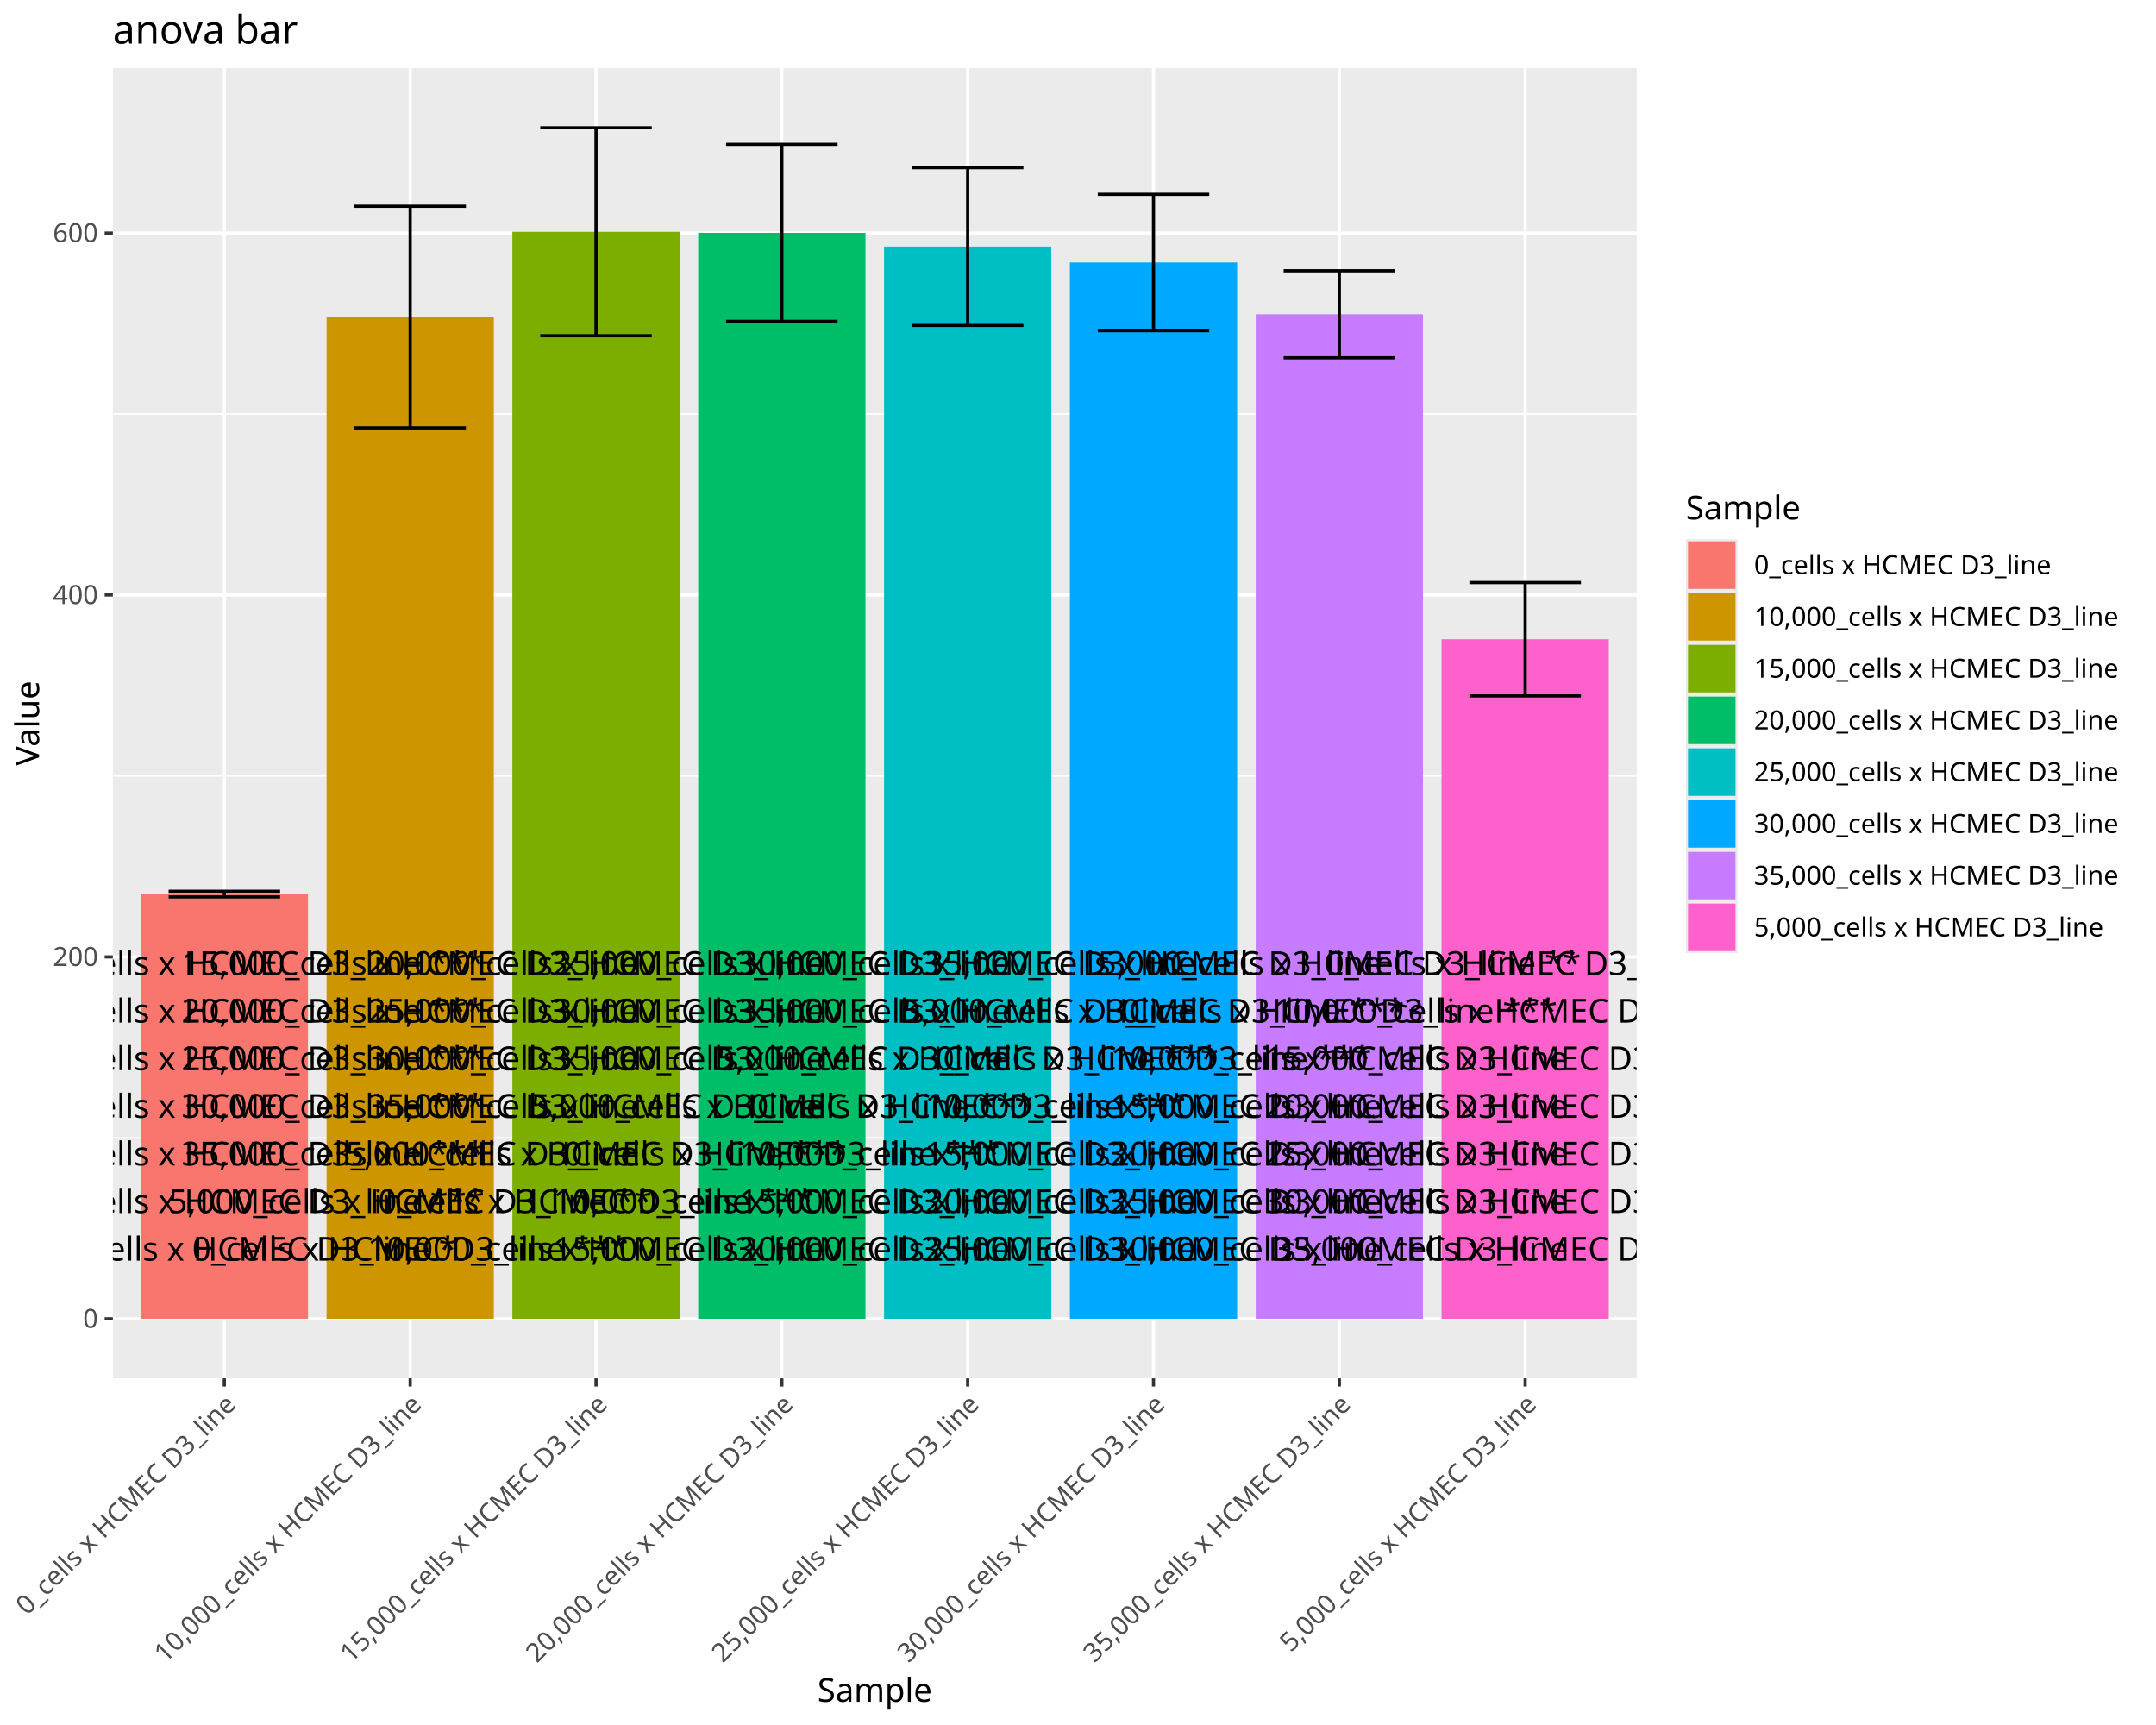
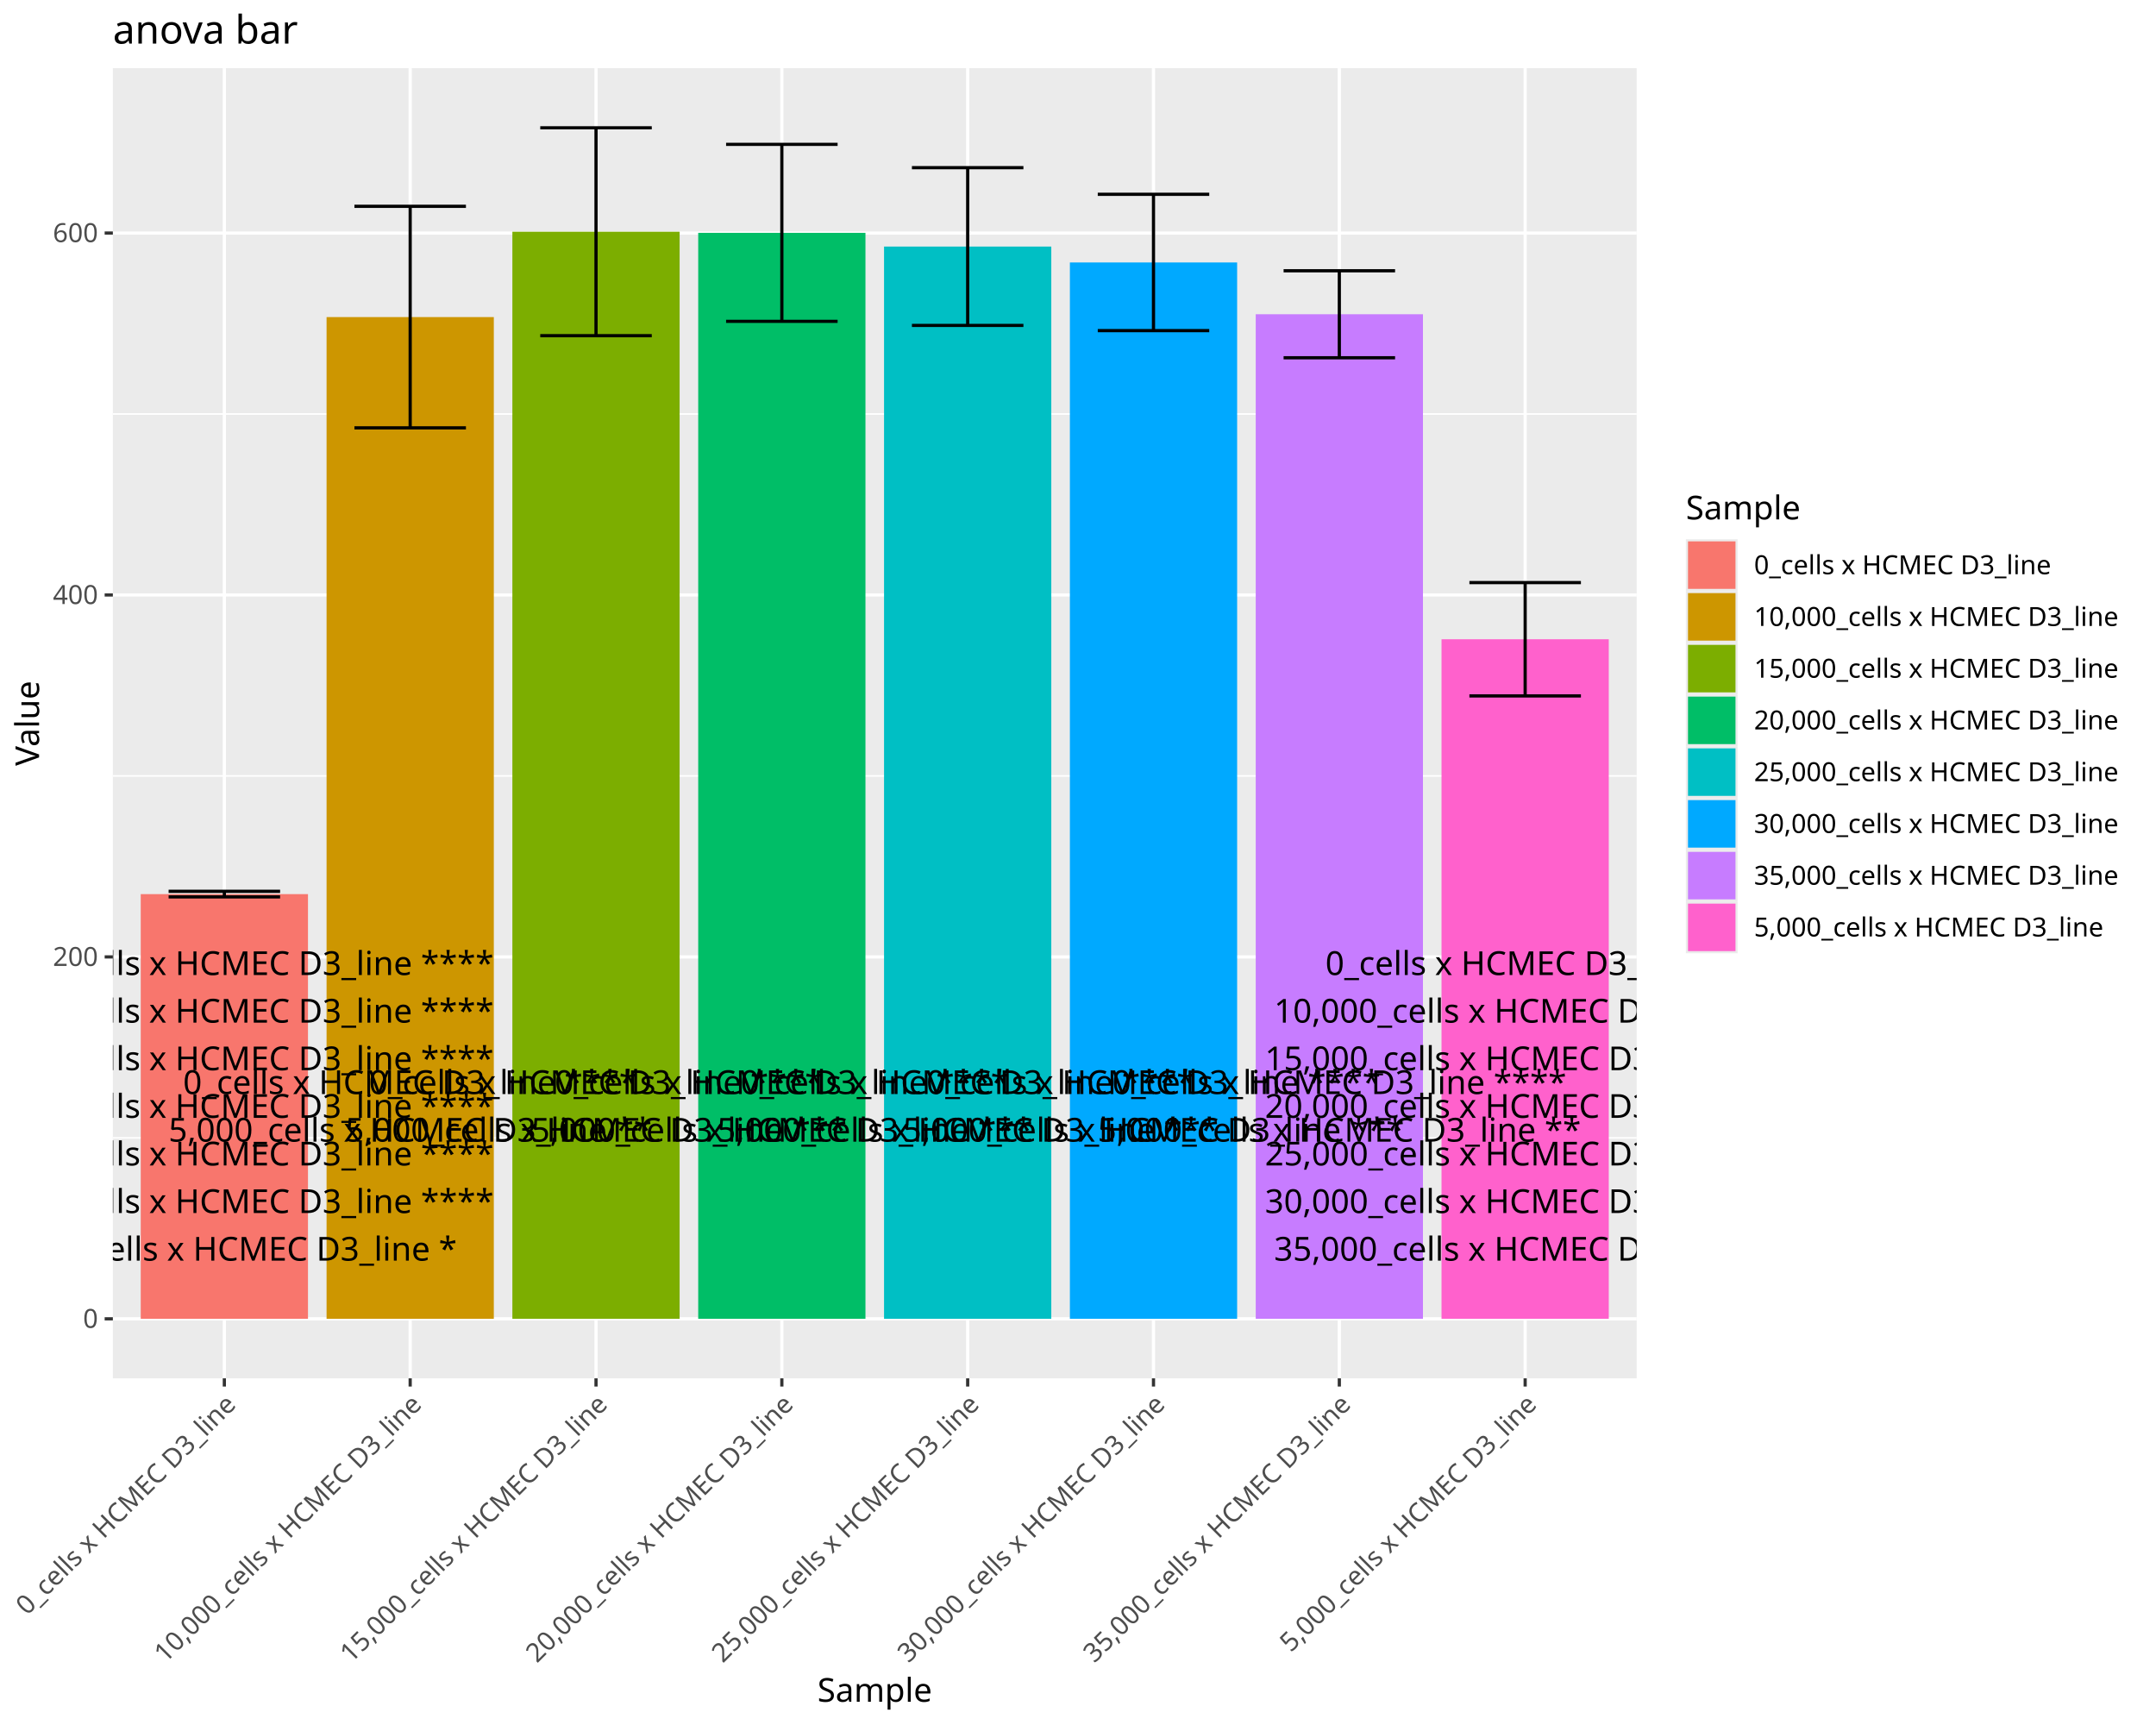
<svg xmlns="http://www.w3.org/2000/svg" class="svglite" data-engine-version="2.0" width="720.00pt" height="576.00pt" viewBox="0 0 720.00 576.00">
  <defs>
    <style type="text/css">
    .svglite line, .svglite polyline, .svglite polygon, .svglite path, .svglite rect, .svglite circle {
      fill: none;
      stroke: #000000;
      stroke-linecap: round;
      stroke-linejoin: round;
      stroke-miterlimit: 10.00;
    }
  </style>
  </defs>
  <rect width="100%" height="100%" style="stroke: none; fill: #FFFFFF;" />
  <defs>
    <clipPath id="cpMC4wMHw3MjAuMDB8MC4wMHw1NzYuMDA=">
      <rect x="0.00" y="0.00" width="720.00" height="576.00" />
    </clipPath>
  </defs>
  <g clip-path="url(#cpMC4wMHw3MjAuMDB8MC4wMHw1NzYuMDA=)">
    <rect x="0.00" y="0.00" width="720.00" height="576.00" style="stroke-width: 1.07; stroke: #FFFFFF; fill: #FFFFFF;" />
  </g>
  <defs>
    <clipPath id="cpMzcuNjl8NTQ2LjU3fDIyLjc4fDQ2MC4yNQ==">
      <rect x="37.69" y="22.78" width="508.88" height="437.47" />
    </clipPath>
  </defs>
  <g clip-path="url(#cpMzcuNjl8NTQ2LjU3fDIyLjc4fDQ2MC4yNQ==)">
    <rect x="37.69" y="22.78" width="508.88" height="437.47" style="stroke-width: 1.07; stroke: none; fill: #EBEBEB;" />
    <polyline points="37.69,379.94 546.57,379.94 " style="stroke-width: 0.53; stroke: #FFFFFF; stroke-linecap: butt;" />
    <polyline points="37.69,259.09 546.57,259.09 " style="stroke-width: 0.53; stroke: #FFFFFF; stroke-linecap: butt;" />
    <polyline points="37.69,138.24 546.57,138.24 " style="stroke-width: 0.53; stroke: #FFFFFF; stroke-linecap: butt;" />
    <polyline points="37.69,440.37 546.57,440.37 " style="stroke-width: 1.07; stroke: #FFFFFF; stroke-linecap: butt;" />
    <polyline points="37.69,319.52 546.57,319.52 " style="stroke-width: 1.07; stroke: #FFFFFF; stroke-linecap: butt;" />
    <polyline points="37.69,198.67 546.57,198.67 " style="stroke-width: 1.07; stroke: #FFFFFF; stroke-linecap: butt;" />
    <polyline points="37.69,77.82 546.57,77.82 " style="stroke-width: 1.07; stroke: #FFFFFF; stroke-linecap: butt;" />
    <polyline points="74.92,460.25 74.92,22.78 " style="stroke-width: 1.07; stroke: #FFFFFF; stroke-linecap: butt;" />
    <polyline points="136.98,460.25 136.98,22.78 " style="stroke-width: 1.07; stroke: #FFFFFF; stroke-linecap: butt;" />
    <polyline points="199.04,460.25 199.04,22.78 " style="stroke-width: 1.07; stroke: #FFFFFF; stroke-linecap: butt;" />
    <polyline points="261.10,460.25 261.10,22.78 " style="stroke-width: 1.07; stroke: #FFFFFF; stroke-linecap: butt;" />
    <polyline points="323.16,460.25 323.16,22.78 " style="stroke-width: 1.07; stroke: #FFFFFF; stroke-linecap: butt;" />
    <polyline points="385.21,460.25 385.21,22.78 " style="stroke-width: 1.07; stroke: #FFFFFF; stroke-linecap: butt;" />
    <polyline points="447.27,460.25 447.27,22.78 " style="stroke-width: 1.07; stroke: #FFFFFF; stroke-linecap: butt;" />
    <polyline points="509.33,460.25 509.33,22.78 " style="stroke-width: 1.07; stroke: #FFFFFF; stroke-linecap: butt;" />
    <rect x="47.00" y="298.56" width="55.85" height="141.81" style="stroke-width: 1.07; stroke: none; stroke-linecap: butt; stroke-linejoin: miter; fill: #F8766D;" />
    <rect x="109.06" y="105.88" width="55.85" height="334.49" style="stroke-width: 1.07; stroke: none; stroke-linecap: butt; stroke-linejoin: miter; fill: #CD9600;" />
    <rect x="171.11" y="77.38" width="55.85" height="362.99" style="stroke-width: 1.07; stroke: none; stroke-linecap: butt; stroke-linejoin: miter; fill: #7CAE00;" />
    <rect x="233.17" y="77.75" width="55.85" height="362.62" style="stroke-width: 1.07; stroke: none; stroke-linecap: butt; stroke-linejoin: miter; fill: #00BE67;" />
    <rect x="295.23" y="82.33" width="55.85" height="358.04" style="stroke-width: 1.07; stroke: none; stroke-linecap: butt; stroke-linejoin: miter; fill: #00BFC4;" />
    <rect x="357.29" y="87.64" width="55.85" height="352.73" style="stroke-width: 1.07; stroke: none; stroke-linecap: butt; stroke-linejoin: miter; fill: #00A9FF;" />
    <rect x="419.35" y="104.93" width="55.85" height="335.43" style="stroke-width: 1.07; stroke: none; stroke-linecap: butt; stroke-linejoin: miter; fill: #C77CFF;" />
    <rect x="481.40" y="213.46" width="55.85" height="226.91" style="stroke-width: 1.07; stroke: none; stroke-linecap: butt; stroke-linejoin: miter; fill: #FF61CC;" />
-     <text x="74.92" y="325.57" text-anchor="middle" style="font-size: 11.04px; font-family: sans;" textLength="170.62px" lengthAdjust="spacingAndGlyphs">10,000_cells x HCMEC D3_line ***</text>
-     <text x="74.92" y="341.47" text-anchor="middle" style="font-size: 11.04px; font-family: sans;" textLength="170.62px" lengthAdjust="spacingAndGlyphs">15,000_cells x HCMEC D3_line ***</text>
-     <text x="74.92" y="357.36" text-anchor="middle" style="font-size: 11.04px; font-family: sans;" textLength="170.62px" lengthAdjust="spacingAndGlyphs">20,000_cells x HCMEC D3_line ***</text>
-     <text x="74.92" y="373.26" text-anchor="middle" style="font-size: 11.04px; font-family: sans;" textLength="170.62px" lengthAdjust="spacingAndGlyphs">25,000_cells x HCMEC D3_line ***</text>
-     <text x="74.92" y="389.16" text-anchor="middle" style="font-size: 11.04px; font-family: sans;" textLength="170.62px" lengthAdjust="spacingAndGlyphs">30,000_cells x HCMEC D3_line ***</text>
-     <text x="74.92" y="405.05" text-anchor="middle" style="font-size: 11.04px; font-family: sans;" textLength="170.62px" lengthAdjust="spacingAndGlyphs">35,000_cells x HCMEC D3_line ***</text>
+     <text x="74.92" y="325.57" text-anchor="middle" style="font-size: 11.04px; font-family: sans;" textLength="174.91px" lengthAdjust="spacingAndGlyphs">10,000_cells x HCMEC D3_line ****</text>
+     <text x="74.92" y="341.47" text-anchor="middle" style="font-size: 11.04px; font-family: sans;" textLength="174.91px" lengthAdjust="spacingAndGlyphs">15,000_cells x HCMEC D3_line ****</text>
+     <text x="74.92" y="357.36" text-anchor="middle" style="font-size: 11.04px; font-family: sans;" textLength="174.91px" lengthAdjust="spacingAndGlyphs">20,000_cells x HCMEC D3_line ****</text>
+     <text x="74.92" y="373.26" text-anchor="middle" style="font-size: 11.04px; font-family: sans;" textLength="174.91px" lengthAdjust="spacingAndGlyphs">25,000_cells x HCMEC D3_line ****</text>
+     <text x="74.92" y="389.16" text-anchor="middle" style="font-size: 11.04px; font-family: sans;" textLength="174.91px" lengthAdjust="spacingAndGlyphs">30,000_cells x HCMEC D3_line ****</text>
+     <text x="74.92" y="405.05" text-anchor="middle" style="font-size: 11.04px; font-family: sans;" textLength="174.91px" lengthAdjust="spacingAndGlyphs">35,000_cells x HCMEC D3_line ****</text>
    <text x="74.92" y="420.95" text-anchor="middle" style="font-size: 11.04px; font-family: sans;" textLength="155.88px" lengthAdjust="spacingAndGlyphs">5,000_cells x HCMEC D3_line *</text>
-     <text x="136.98" y="325.57" text-anchor="middle" style="font-size: 11.04px; font-family: sans;" textLength="160.79px" lengthAdjust="spacingAndGlyphs">15,000_cells x HCMEC D3_line  </text>
-     <text x="136.98" y="341.47" text-anchor="middle" style="font-size: 11.04px; font-family: sans;" textLength="160.79px" lengthAdjust="spacingAndGlyphs">20,000_cells x HCMEC D3_line  </text>
-     <text x="136.98" y="357.36" text-anchor="middle" style="font-size: 11.04px; font-family: sans;" textLength="160.79px" lengthAdjust="spacingAndGlyphs">25,000_cells x HCMEC D3_line  </text>
-     <text x="136.98" y="373.26" text-anchor="middle" style="font-size: 11.04px; font-family: sans;" textLength="160.79px" lengthAdjust="spacingAndGlyphs">30,000_cells x HCMEC D3_line  </text>
-     <text x="136.98" y="389.16" text-anchor="middle" style="font-size: 11.04px; font-family: sans;" textLength="160.79px" lengthAdjust="spacingAndGlyphs">35,000_cells x HCMEC D3_line  </text>
-     <text x="136.98" y="405.05" text-anchor="middle" style="font-size: 11.04px; font-family: sans;" textLength="160.18px" lengthAdjust="spacingAndGlyphs">5,000_cells x HCMEC D3_line **</text>
-     <text x="136.98" y="420.95" text-anchor="middle" style="font-size: 11.04px; font-family: sans;" textLength="142.99px" lengthAdjust="spacingAndGlyphs">0_cells x HCMEC D3_line ***</text>
-     <text x="199.04" y="325.57" text-anchor="middle" style="font-size: 11.04px; font-family: sans;" textLength="160.79px" lengthAdjust="spacingAndGlyphs">20,000_cells x HCMEC D3_line  </text>
-     <text x="199.04" y="341.47" text-anchor="middle" style="font-size: 11.04px; font-family: sans;" textLength="160.79px" lengthAdjust="spacingAndGlyphs">25,000_cells x HCMEC D3_line  </text>
-     <text x="199.04" y="357.36" text-anchor="middle" style="font-size: 11.04px; font-family: sans;" textLength="160.79px" lengthAdjust="spacingAndGlyphs">30,000_cells x HCMEC D3_line  </text>
-     <text x="199.04" y="373.26" text-anchor="middle" style="font-size: 11.04px; font-family: sans;" textLength="160.79px" lengthAdjust="spacingAndGlyphs">35,000_cells x HCMEC D3_line  </text>
-     <text x="199.04" y="389.16" text-anchor="middle" style="font-size: 11.04px; font-family: sans;" textLength="164.48px" lengthAdjust="spacingAndGlyphs">5,000_cells x HCMEC D3_line ***</text>
-     <text x="199.04" y="405.05" text-anchor="middle" style="font-size: 11.04px; font-family: sans;" textLength="142.99px" lengthAdjust="spacingAndGlyphs">0_cells x HCMEC D3_line ***</text>
-     <text x="199.04" y="420.95" text-anchor="middle" style="font-size: 11.04px; font-family: sans;" textLength="160.79px" lengthAdjust="spacingAndGlyphs">10,000_cells x HCMEC D3_line  </text>
-     <text x="261.10" y="325.57" text-anchor="middle" style="font-size: 11.04px; font-family: sans;" textLength="160.79px" lengthAdjust="spacingAndGlyphs">25,000_cells x HCMEC D3_line  </text>
-     <text x="261.10" y="341.47" text-anchor="middle" style="font-size: 11.04px; font-family: sans;" textLength="160.79px" lengthAdjust="spacingAndGlyphs">30,000_cells x HCMEC D3_line  </text>
-     <text x="261.10" y="357.36" text-anchor="middle" style="font-size: 11.04px; font-family: sans;" textLength="160.79px" lengthAdjust="spacingAndGlyphs">35,000_cells x HCMEC D3_line  </text>
-     <text x="261.10" y="373.26" text-anchor="middle" style="font-size: 11.04px; font-family: sans;" textLength="164.48px" lengthAdjust="spacingAndGlyphs">5,000_cells x HCMEC D3_line ***</text>
-     <text x="261.10" y="389.16" text-anchor="middle" style="font-size: 11.04px; font-family: sans;" textLength="142.99px" lengthAdjust="spacingAndGlyphs">0_cells x HCMEC D3_line ***</text>
-     <text x="261.10" y="405.05" text-anchor="middle" style="font-size: 11.04px; font-family: sans;" textLength="160.79px" lengthAdjust="spacingAndGlyphs">10,000_cells x HCMEC D3_line  </text>
-     <text x="261.10" y="420.95" text-anchor="middle" style="font-size: 11.04px; font-family: sans;" textLength="160.79px" lengthAdjust="spacingAndGlyphs">15,000_cells x HCMEC D3_line  </text>
-     <text x="323.16" y="325.57" text-anchor="middle" style="font-size: 11.04px; font-family: sans;" textLength="160.79px" lengthAdjust="spacingAndGlyphs">30,000_cells x HCMEC D3_line  </text>
-     <text x="323.16" y="341.47" text-anchor="middle" style="font-size: 11.04px; font-family: sans;" textLength="160.79px" lengthAdjust="spacingAndGlyphs">35,000_cells x HCMEC D3_line  </text>
-     <text x="323.16" y="357.36" text-anchor="middle" style="font-size: 11.04px; font-family: sans;" textLength="164.48px" lengthAdjust="spacingAndGlyphs">5,000_cells x HCMEC D3_line ***</text>
-     <text x="323.16" y="373.26" text-anchor="middle" style="font-size: 11.04px; font-family: sans;" textLength="142.99px" lengthAdjust="spacingAndGlyphs">0_cells x HCMEC D3_line ***</text>
-     <text x="323.16" y="389.16" text-anchor="middle" style="font-size: 11.04px; font-family: sans;" textLength="160.79px" lengthAdjust="spacingAndGlyphs">10,000_cells x HCMEC D3_line  </text>
-     <text x="323.16" y="405.05" text-anchor="middle" style="font-size: 11.04px; font-family: sans;" textLength="160.79px" lengthAdjust="spacingAndGlyphs">15,000_cells x HCMEC D3_line  </text>
-     <text x="323.16" y="420.95" text-anchor="middle" style="font-size: 11.04px; font-family: sans;" textLength="160.79px" lengthAdjust="spacingAndGlyphs">20,000_cells x HCMEC D3_line  </text>
-     <text x="385.21" y="325.57" text-anchor="middle" style="font-size: 11.04px; font-family: sans;" textLength="160.79px" lengthAdjust="spacingAndGlyphs">35,000_cells x HCMEC D3_line  </text>
-     <text x="385.21" y="341.47" text-anchor="middle" style="font-size: 11.04px; font-family: sans;" textLength="164.48px" lengthAdjust="spacingAndGlyphs">5,000_cells x HCMEC D3_line ***</text>
-     <text x="385.21" y="357.36" text-anchor="middle" style="font-size: 11.04px; font-family: sans;" textLength="142.99px" lengthAdjust="spacingAndGlyphs">0_cells x HCMEC D3_line ***</text>
-     <text x="385.21" y="373.26" text-anchor="middle" style="font-size: 11.04px; font-family: sans;" textLength="160.79px" lengthAdjust="spacingAndGlyphs">10,000_cells x HCMEC D3_line  </text>
-     <text x="385.21" y="389.16" text-anchor="middle" style="font-size: 11.04px; font-family: sans;" textLength="160.79px" lengthAdjust="spacingAndGlyphs">15,000_cells x HCMEC D3_line  </text>
-     <text x="385.21" y="405.05" text-anchor="middle" style="font-size: 11.04px; font-family: sans;" textLength="160.79px" lengthAdjust="spacingAndGlyphs">20,000_cells x HCMEC D3_line  </text>
-     <text x="385.21" y="420.95" text-anchor="middle" style="font-size: 11.04px; font-family: sans;" textLength="160.79px" lengthAdjust="spacingAndGlyphs">25,000_cells x HCMEC D3_line  </text>
-     <text x="447.27" y="325.57" text-anchor="middle" style="font-size: 11.04px; font-family: sans;" textLength="160.18px" lengthAdjust="spacingAndGlyphs">5,000_cells x HCMEC D3_line **</text>
-     <text x="447.27" y="341.47" text-anchor="middle" style="font-size: 11.04px; font-family: sans;" textLength="142.99px" lengthAdjust="spacingAndGlyphs">0_cells x HCMEC D3_line ***</text>
-     <text x="447.27" y="357.36" text-anchor="middle" style="font-size: 11.04px; font-family: sans;" textLength="160.79px" lengthAdjust="spacingAndGlyphs">10,000_cells x HCMEC D3_line  </text>
-     <text x="447.27" y="373.26" text-anchor="middle" style="font-size: 11.04px; font-family: sans;" textLength="160.79px" lengthAdjust="spacingAndGlyphs">15,000_cells x HCMEC D3_line  </text>
-     <text x="447.27" y="389.16" text-anchor="middle" style="font-size: 11.04px; font-family: sans;" textLength="160.79px" lengthAdjust="spacingAndGlyphs">20,000_cells x HCMEC D3_line  </text>
-     <text x="447.27" y="405.05" text-anchor="middle" style="font-size: 11.04px; font-family: sans;" textLength="160.79px" lengthAdjust="spacingAndGlyphs">25,000_cells x HCMEC D3_line  </text>
-     <text x="447.27" y="420.95" text-anchor="middle" style="font-size: 11.04px; font-family: sans;" textLength="160.79px" lengthAdjust="spacingAndGlyphs">30,000_cells x HCMEC D3_line  </text>
+     <text x="136.98" y="365.31" text-anchor="middle" style="font-size: 11.04px; font-family: sans;" textLength="147.29px" lengthAdjust="spacingAndGlyphs">0_cells x HCMEC D3_line ****</text>
+     <text x="136.98" y="381.21" text-anchor="middle" style="font-size: 11.04px; font-family: sans;" textLength="160.18px" lengthAdjust="spacingAndGlyphs">5,000_cells x HCMEC D3_line **</text>
+     <text x="199.04" y="365.31" text-anchor="middle" style="font-size: 11.04px; font-family: sans;" textLength="147.29px" lengthAdjust="spacingAndGlyphs">0_cells x HCMEC D3_line ****</text>
+     <text x="199.04" y="381.21" text-anchor="middle" style="font-size: 11.04px; font-family: sans;" textLength="164.48px" lengthAdjust="spacingAndGlyphs">5,000_cells x HCMEC D3_line ***</text>
+     <text x="261.10" y="365.31" text-anchor="middle" style="font-size: 11.04px; font-family: sans;" textLength="147.29px" lengthAdjust="spacingAndGlyphs">0_cells x HCMEC D3_line ****</text>
+     <text x="261.10" y="381.21" text-anchor="middle" style="font-size: 11.04px; font-family: sans;" textLength="164.48px" lengthAdjust="spacingAndGlyphs">5,000_cells x HCMEC D3_line ***</text>
+     <text x="323.16" y="365.31" text-anchor="middle" style="font-size: 11.04px; font-family: sans;" textLength="147.29px" lengthAdjust="spacingAndGlyphs">0_cells x HCMEC D3_line ****</text>
+     <text x="323.16" y="381.21" text-anchor="middle" style="font-size: 11.04px; font-family: sans;" textLength="164.48px" lengthAdjust="spacingAndGlyphs">5,000_cells x HCMEC D3_line ***</text>
+     <text x="385.21" y="365.31" text-anchor="middle" style="font-size: 11.04px; font-family: sans;" textLength="147.29px" lengthAdjust="spacingAndGlyphs">0_cells x HCMEC D3_line ****</text>
+     <text x="385.21" y="381.21" text-anchor="middle" style="font-size: 11.04px; font-family: sans;" textLength="164.48px" lengthAdjust="spacingAndGlyphs">5,000_cells x HCMEC D3_line ***</text>
+     <text x="447.27" y="365.31" text-anchor="middle" style="font-size: 11.04px; font-family: sans;" textLength="147.29px" lengthAdjust="spacingAndGlyphs">0_cells x HCMEC D3_line ****</text>
+     <text x="447.27" y="381.21" text-anchor="middle" style="font-size: 11.04px; font-family: sans;" textLength="160.18px" lengthAdjust="spacingAndGlyphs">5,000_cells x HCMEC D3_line **</text>
    <text x="509.33" y="325.57" text-anchor="middle" style="font-size: 11.04px; font-family: sans;" textLength="134.39px" lengthAdjust="spacingAndGlyphs">0_cells x HCMEC D3_line *</text>
    <text x="509.33" y="341.47" text-anchor="middle" style="font-size: 11.04px; font-family: sans;" textLength="166.32px" lengthAdjust="spacingAndGlyphs">10,000_cells x HCMEC D3_line **</text>
    <text x="509.33" y="357.36" text-anchor="middle" style="font-size: 11.04px; font-family: sans;" textLength="170.62px" lengthAdjust="spacingAndGlyphs">15,000_cells x HCMEC D3_line ***</text>
    <text x="509.33" y="373.26" text-anchor="middle" style="font-size: 11.04px; font-family: sans;" textLength="170.62px" lengthAdjust="spacingAndGlyphs">20,000_cells x HCMEC D3_line ***</text>
    <text x="509.33" y="389.16" text-anchor="middle" style="font-size: 11.04px; font-family: sans;" textLength="170.62px" lengthAdjust="spacingAndGlyphs">25,000_cells x HCMEC D3_line ***</text>
    <text x="509.33" y="405.05" text-anchor="middle" style="font-size: 11.04px; font-family: sans;" textLength="170.62px" lengthAdjust="spacingAndGlyphs">30,000_cells x HCMEC D3_line ***</text>
    <text x="509.33" y="420.95" text-anchor="middle" style="font-size: 11.04px; font-family: sans;" textLength="166.32px" lengthAdjust="spacingAndGlyphs">35,000_cells x HCMEC D3_line **</text>
    <polyline points="56.31,297.62 93.54,297.62 " style="stroke-width: 1.07; stroke-linecap: butt;" />
    <polyline points="74.92,297.62 74.92,299.49 " style="stroke-width: 1.07; stroke-linecap: butt;" />
    <polyline points="56.31,299.49 93.54,299.49 " style="stroke-width: 1.07; stroke-linecap: butt;" />
    <polyline points="118.36,68.89 155.60,68.89 " style="stroke-width: 1.07; stroke-linecap: butt;" />
    <polyline points="136.98,68.89 136.98,142.86 " style="stroke-width: 1.07; stroke-linecap: butt;" />
    <polyline points="118.36,142.86 155.60,142.86 " style="stroke-width: 1.07; stroke-linecap: butt;" />
    <polyline points="180.42,42.67 217.66,42.67 " style="stroke-width: 1.07; stroke-linecap: butt;" />
    <polyline points="199.04,42.67 199.04,112.09 " style="stroke-width: 1.07; stroke-linecap: butt;" />
    <polyline points="180.42,112.09 217.66,112.09 " style="stroke-width: 1.07; stroke-linecap: butt;" />
    <polyline points="242.48,48.20 279.72,48.20 " style="stroke-width: 1.07; stroke-linecap: butt;" />
    <polyline points="261.10,48.20 261.10,107.30 " style="stroke-width: 1.07; stroke-linecap: butt;" />
    <polyline points="242.48,107.30 279.72,107.30 " style="stroke-width: 1.07; stroke-linecap: butt;" />
    <polyline points="304.54,55.99 341.77,55.99 " style="stroke-width: 1.07; stroke-linecap: butt;" />
    <polyline points="323.16,55.99 323.16,108.66 " style="stroke-width: 1.07; stroke-linecap: butt;" />
    <polyline points="304.54,108.66 341.77,108.66 " style="stroke-width: 1.07; stroke-linecap: butt;" />
    <polyline points="366.60,64.88 403.83,64.88 " style="stroke-width: 1.07; stroke-linecap: butt;" />
    <polyline points="385.21,64.88 385.21,110.40 " style="stroke-width: 1.07; stroke-linecap: butt;" />
    <polyline points="366.60,110.40 403.83,110.40 " style="stroke-width: 1.07; stroke-linecap: butt;" />
    <polyline points="428.66,90.41 465.89,90.41 " style="stroke-width: 1.07; stroke-linecap: butt;" />
    <polyline points="447.27,90.41 447.27,119.46 " style="stroke-width: 1.07; stroke-linecap: butt;" />
    <polyline points="428.66,119.46 465.89,119.46 " style="stroke-width: 1.07; stroke-linecap: butt;" />
    <polyline points="490.71,194.53 527.95,194.53 " style="stroke-width: 1.07; stroke-linecap: butt;" />
    <polyline points="509.33,194.53 509.33,232.38 " style="stroke-width: 1.07; stroke-linecap: butt;" />
    <polyline points="490.71,232.38 527.95,232.38 " style="stroke-width: 1.07; stroke-linecap: butt;" />
  </g>
  <g clip-path="url(#cpMC4wMHw3MjAuMDB8MC4wMHw1NzYuMDA=)">
    <text x="32.76" y="443.39" text-anchor="end" style="font-size: 8.80px; fill: #4D4D4D; font-family: sans;" textLength="4.89px" lengthAdjust="spacingAndGlyphs">0</text>
    <text x="32.76" y="322.54" text-anchor="end" style="font-size: 8.80px; fill: #4D4D4D; font-family: sans;" textLength="14.68px" lengthAdjust="spacingAndGlyphs">200</text>
    <text x="32.76" y="201.69" text-anchor="end" style="font-size: 8.80px; fill: #4D4D4D; font-family: sans;" textLength="14.68px" lengthAdjust="spacingAndGlyphs">400</text>
    <text x="32.76" y="80.84" text-anchor="end" style="font-size: 8.80px; fill: #4D4D4D; font-family: sans;" textLength="14.68px" lengthAdjust="spacingAndGlyphs">600</text>
    <polyline points="34.95,440.37 37.69,440.37 " style="stroke-width: 1.07; stroke: #333333; stroke-linecap: butt;" />
    <polyline points="34.95,319.52 37.69,319.52 " style="stroke-width: 1.07; stroke: #333333; stroke-linecap: butt;" />
    <polyline points="34.95,198.67 37.69,198.67 " style="stroke-width: 1.07; stroke: #333333; stroke-linecap: butt;" />
    <polyline points="34.95,77.82 37.69,77.82 " style="stroke-width: 1.07; stroke: #333333; stroke-linecap: butt;" />
    <polyline points="74.92,462.99 74.92,460.25 " style="stroke-width: 1.07; stroke: #333333; stroke-linecap: butt;" />
    <polyline points="136.98,462.99 136.98,460.25 " style="stroke-width: 1.07; stroke: #333333; stroke-linecap: butt;" />
    <polyline points="199.04,462.99 199.04,460.25 " style="stroke-width: 1.07; stroke: #333333; stroke-linecap: butt;" />
    <polyline points="261.10,462.99 261.10,460.25 " style="stroke-width: 1.07; stroke: #333333; stroke-linecap: butt;" />
    <polyline points="323.16,462.99 323.16,460.25 " style="stroke-width: 1.07; stroke: #333333; stroke-linecap: butt;" />
    <polyline points="385.21,462.99 385.21,460.25 " style="stroke-width: 1.07; stroke: #333333; stroke-linecap: butt;" />
    <polyline points="447.27,462.99 447.27,460.25 " style="stroke-width: 1.07; stroke: #333333; stroke-linecap: butt;" />
    <polyline points="509.33,462.99 509.33,460.25 " style="stroke-width: 1.07; stroke: #333333; stroke-linecap: butt;" />
    <text transform="translate(79.21,469.46) rotate(-45)" text-anchor="end" style="font-size: 8.80px; fill: #4D4D4D; font-family: sans;" textLength="101.25px" lengthAdjust="spacingAndGlyphs">0_cells x HCMEC D3_line</text>
    <text transform="translate(141.26,469.46) rotate(-45)" text-anchor="end" style="font-size: 8.80px; fill: #4D4D4D; font-family: sans;" textLength="123.28px" lengthAdjust="spacingAndGlyphs">10,000_cells x HCMEC D3_line</text>
    <text transform="translate(203.32,469.46) rotate(-45)" text-anchor="end" style="font-size: 8.80px; fill: #4D4D4D; font-family: sans;" textLength="123.28px" lengthAdjust="spacingAndGlyphs">15,000_cells x HCMEC D3_line</text>
    <text transform="translate(265.38,469.46) rotate(-45)" text-anchor="end" style="font-size: 8.80px; fill: #4D4D4D; font-family: sans;" textLength="123.28px" lengthAdjust="spacingAndGlyphs">20,000_cells x HCMEC D3_line</text>
    <text transform="translate(327.44,469.46) rotate(-45)" text-anchor="end" style="font-size: 8.80px; fill: #4D4D4D; font-family: sans;" textLength="123.28px" lengthAdjust="spacingAndGlyphs">25,000_cells x HCMEC D3_line</text>
    <text transform="translate(389.50,469.46) rotate(-45)" text-anchor="end" style="font-size: 8.80px; fill: #4D4D4D; font-family: sans;" textLength="123.28px" lengthAdjust="spacingAndGlyphs">30,000_cells x HCMEC D3_line</text>
    <text transform="translate(451.55,469.46) rotate(-45)" text-anchor="end" style="font-size: 8.80px; fill: #4D4D4D; font-family: sans;" textLength="123.28px" lengthAdjust="spacingAndGlyphs">35,000_cells x HCMEC D3_line</text>
    <text transform="translate(513.61,469.46) rotate(-45)" text-anchor="end" style="font-size: 8.80px; fill: #4D4D4D; font-family: sans;" textLength="118.38px" lengthAdjust="spacingAndGlyphs">5,000_cells x HCMEC D3_line</text>
    <text x="292.13" y="568.24" text-anchor="middle" style="font-size: 11.00px; font-family: sans;" textLength="37.30px" lengthAdjust="spacingAndGlyphs">Sample</text>
    <text transform="translate(13.05,241.52) rotate(-90)" text-anchor="middle" style="font-size: 11.00px; font-family: sans;" textLength="28.14px" lengthAdjust="spacingAndGlyphs">Value</text>
    <rect x="557.52" y="159.25" width="157.00" height="164.53" style="stroke-width: 1.07; stroke: none; fill: #FFFFFF;" />
    <text x="563.00" y="173.44" style="font-size: 11.00px; font-family: sans;" textLength="37.30px" lengthAdjust="spacingAndGlyphs">Sample</text>
    <rect x="563.00" y="180.06" width="17.28" height="17.28" style="stroke-width: 1.07; stroke: none; fill: #EBEBEB;" />
    <rect x="563.71" y="180.77" width="15.86" height="15.86" style="stroke-width: 1.07; stroke: none; stroke-linecap: butt; stroke-linejoin: miter; fill: #F8766D;" />
    <rect x="563.00" y="197.34" width="17.28" height="17.28" style="stroke-width: 1.07; stroke: none; fill: #EBEBEB;" />
    <rect x="563.71" y="198.05" width="15.86" height="15.86" style="stroke-width: 1.07; stroke: none; stroke-linecap: butt; stroke-linejoin: miter; fill: #CD9600;" />
    <rect x="563.00" y="214.62" width="17.28" height="17.28" style="stroke-width: 1.07; stroke: none; fill: #EBEBEB;" />
    <rect x="563.71" y="215.33" width="15.86" height="15.86" style="stroke-width: 1.07; stroke: none; stroke-linecap: butt; stroke-linejoin: miter; fill: #7CAE00;" />
    <rect x="563.00" y="231.90" width="17.28" height="17.28" style="stroke-width: 1.07; stroke: none; fill: #EBEBEB;" />
    <rect x="563.71" y="232.61" width="15.86" height="15.86" style="stroke-width: 1.07; stroke: none; stroke-linecap: butt; stroke-linejoin: miter; fill: #00BE67;" />
    <rect x="563.00" y="249.18" width="17.28" height="17.28" style="stroke-width: 1.07; stroke: none; fill: #EBEBEB;" />
    <rect x="563.71" y="249.89" width="15.86" height="15.86" style="stroke-width: 1.07; stroke: none; stroke-linecap: butt; stroke-linejoin: miter; fill: #00BFC4;" />
    <rect x="563.00" y="266.46" width="17.28" height="17.28" style="stroke-width: 1.07; stroke: none; fill: #EBEBEB;" />
    <rect x="563.71" y="267.17" width="15.86" height="15.86" style="stroke-width: 1.07; stroke: none; stroke-linecap: butt; stroke-linejoin: miter; fill: #00A9FF;" />
    <rect x="563.00" y="283.74" width="17.28" height="17.28" style="stroke-width: 1.07; stroke: none; fill: #EBEBEB;" />
    <rect x="563.71" y="284.45" width="15.86" height="15.86" style="stroke-width: 1.07; stroke: none; stroke-linecap: butt; stroke-linejoin: miter; fill: #C77CFF;" />
    <rect x="563.00" y="301.02" width="17.28" height="17.28" style="stroke-width: 1.07; stroke: none; fill: #EBEBEB;" />
    <rect x="563.71" y="301.73" width="15.86" height="15.86" style="stroke-width: 1.07; stroke: none; stroke-linecap: butt; stroke-linejoin: miter; fill: #FF61CC;" />
    <text x="585.76" y="191.73" style="font-size: 8.80px; font-family: sans;" textLength="101.25px" lengthAdjust="spacingAndGlyphs">0_cells x HCMEC D3_line</text>
    <text x="585.76" y="209.01" style="font-size: 8.80px; font-family: sans;" textLength="123.28px" lengthAdjust="spacingAndGlyphs">10,000_cells x HCMEC D3_line</text>
    <text x="585.76" y="226.29" style="font-size: 8.80px; font-family: sans;" textLength="123.28px" lengthAdjust="spacingAndGlyphs">15,000_cells x HCMEC D3_line</text>
    <text x="585.76" y="243.57" style="font-size: 8.80px; font-family: sans;" textLength="123.28px" lengthAdjust="spacingAndGlyphs">20,000_cells x HCMEC D3_line</text>
    <text x="585.76" y="260.85" style="font-size: 8.80px; font-family: sans;" textLength="123.28px" lengthAdjust="spacingAndGlyphs">25,000_cells x HCMEC D3_line</text>
    <text x="585.76" y="278.13" style="font-size: 8.80px; font-family: sans;" textLength="123.28px" lengthAdjust="spacingAndGlyphs">30,000_cells x HCMEC D3_line</text>
    <text x="585.76" y="295.41" style="font-size: 8.80px; font-family: sans;" textLength="123.28px" lengthAdjust="spacingAndGlyphs">35,000_cells x HCMEC D3_line</text>
    <text x="585.76" y="312.69" style="font-size: 8.80px; font-family: sans;" textLength="118.38px" lengthAdjust="spacingAndGlyphs">5,000_cells x HCMEC D3_line</text>
    <text x="37.69" y="14.56" style="font-size: 13.20px; font-family: sans;" textLength="58.72px" lengthAdjust="spacingAndGlyphs">anova bar</text>
  </g>
</svg>
